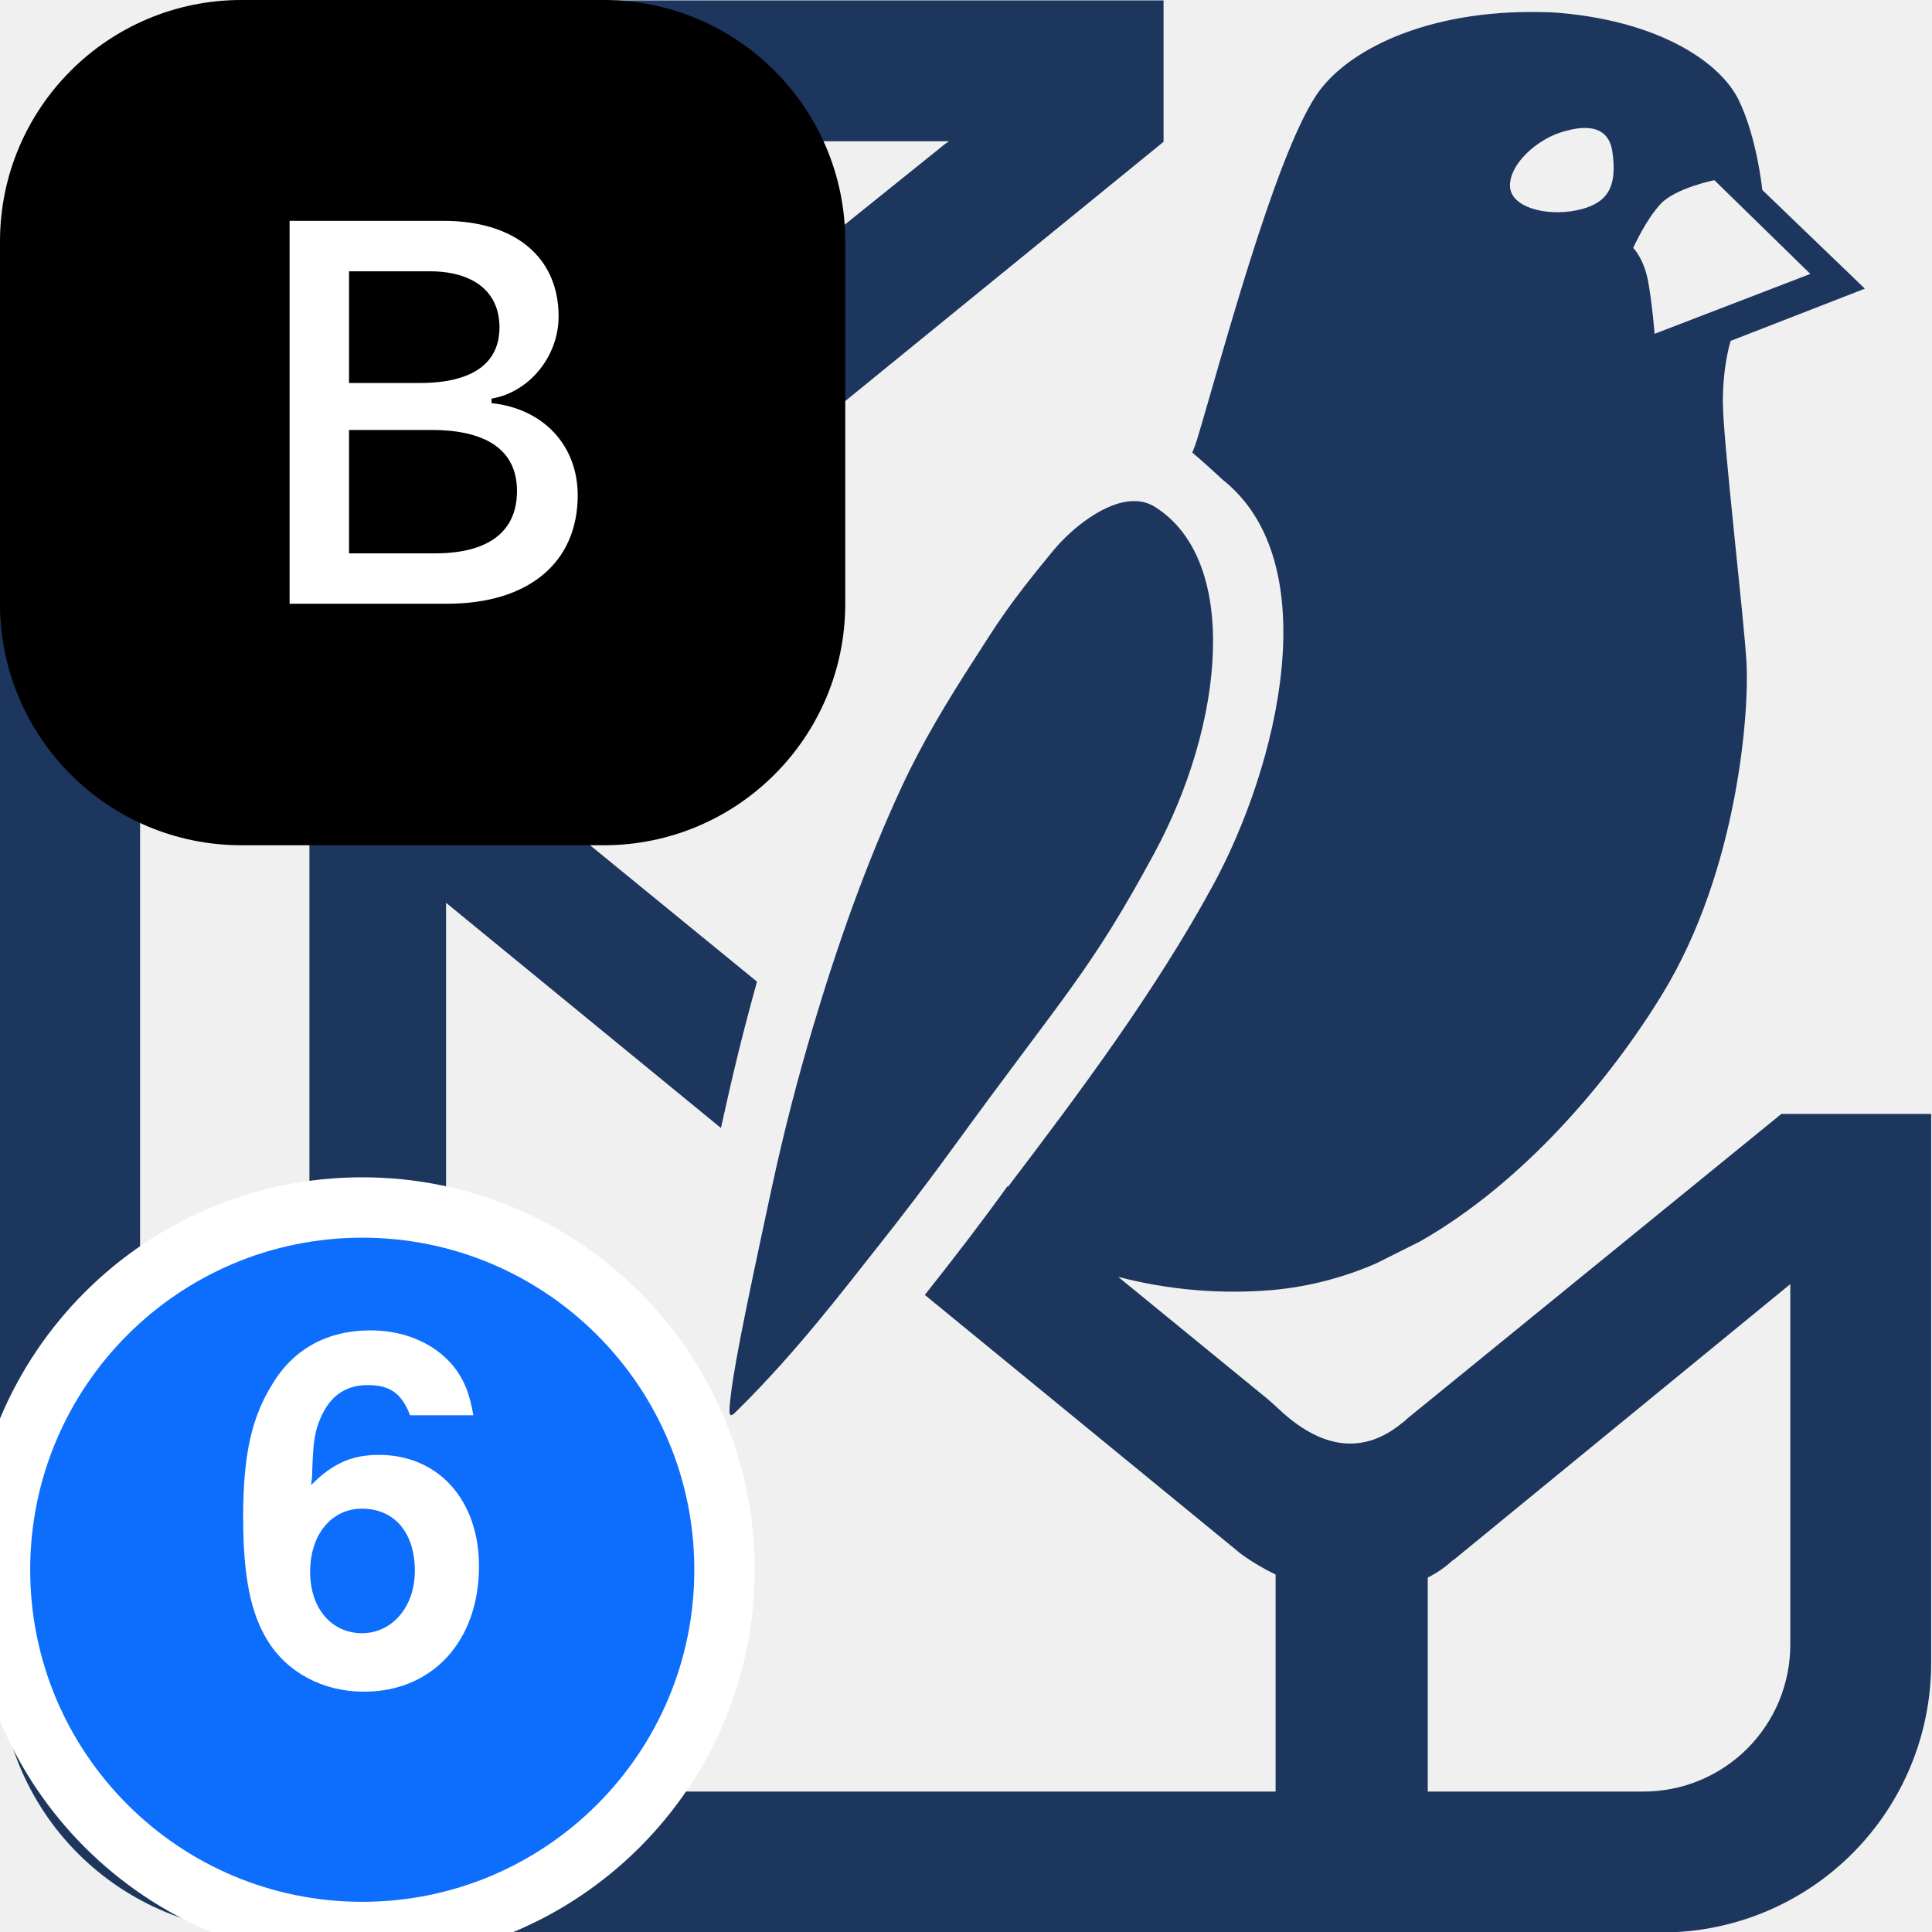
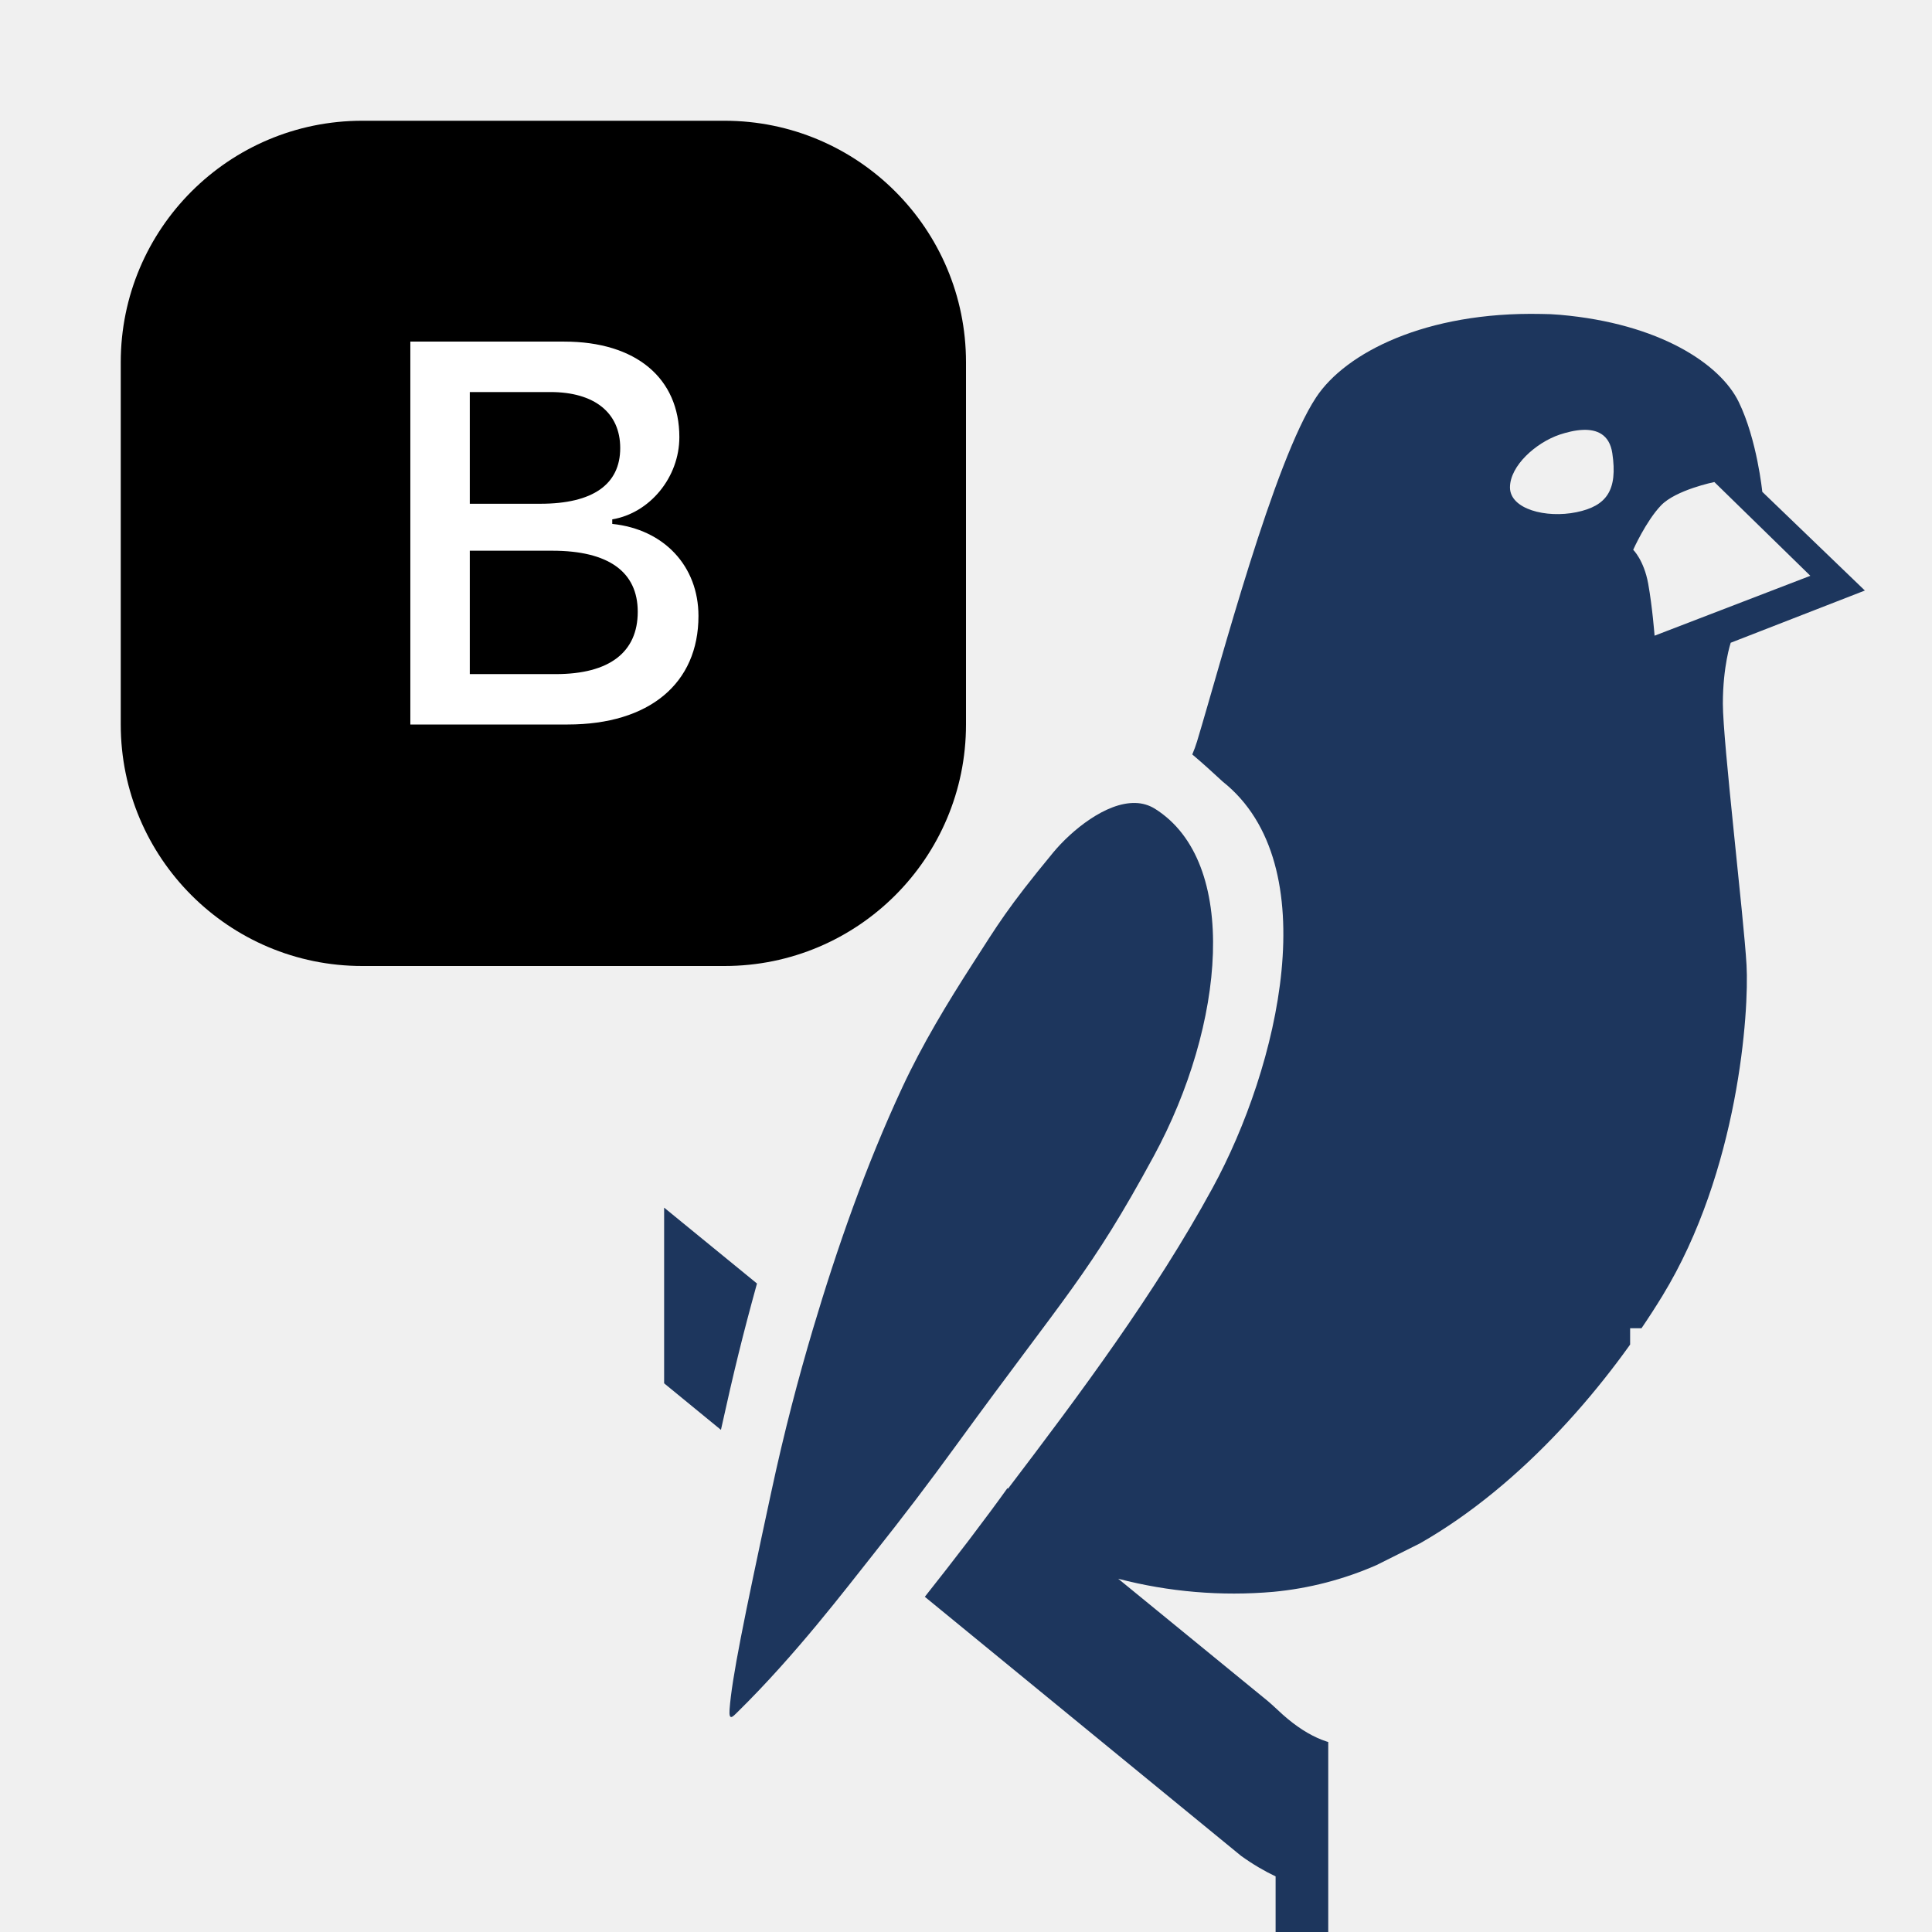
<svg xmlns="http://www.w3.org/2000/svg" width="32" height="32">
  <style>
    path.icon {
      fill: #1d365d;
    }
    rect.badge-bg {
      fill: oklch(56% 0.26 288); /* --bs-indigo-500 */
    }
    @media (prefers-color-scheme: dark) {
      path.icon {
        fill: #6a91cf;
      }
    }
    </style>
-   <path class="icon" d="M4.458.007A4.462 4.462 0 0 0-.014 4.48v23.057a4.462 4.462 0 0 0 4.472 4.471h23.057a4.462 4.462 0 0 0 4.471-4.471V18.45H29.505l-6.217 5.063v.001l-.008.011c-.02.017-.041.031-.063.049-.413.337-1.119.645-2.063-.26-.05-.049-.156-.14-.156-.14l-2.477-2.025a7.586 7.586 0 0 0 2.568.217 5.555 5.555 0 0 0 1.71-.443l.72-.36c1.719-.98 3.14-2.667 4.016-4.1 1.263-2.068 1.437-4.712 1.393-5.48-.043-.77-.392-3.702-.392-4.327s.13-1.01.13-1.01l2.222-.865-1.699-1.635s-.086-.865-.391-1.49C28.493 1.031 27.49.358 25.836.214a3.584 3.584 0 0 0-.31-.014c-1.913-.04-3.24.644-3.726 1.38-.701 1.058-1.581 4.403-1.973 5.7-.021.07-.048.142-.079.216.177.149.358.315.504.45 1.733 1.376.92 4.736-.168 6.73-.954 1.75-2.197 3.414-3.388 4.981l-.01-.008c-.18.252-.38.52-.59.797l-.068.09a64.19 64.19 0 0 1-.71.912l5.237 4.29c.194.14.386.252.573.341v3.595H7.388V14.953l4.553 3.73c.218-.988.36-1.564.597-2.424l-5.164-4.22 11.898-9.69V.007H4.458zm21.76 2.113c.226-.009.44.071.487.387.091.612-.092.874-.595.977-.504.103-1.1-.051-1.1-.411s.432-.743.825-.875c.11-.036.249-.073.384-.078zm-21.461.22h10.962l-.07.048-9.495 7.636c-.66.524-1.03 1.193-1.03 1.973 0 .033.002.065.003.097h-.002v17.58h-.368a2.432 2.432 0 0 1-2.437-2.437V4.778a2.432 2.432 0 0 1 2.437-2.437zm23.638.644 1.59 1.553-2.58.992s-.036-.475-.106-.863c-.071-.388-.248-.56-.248-.56s.212-.475.46-.734c.247-.259.884-.388.884-.388zM18.807 8.3c-.49-.015-1.062.458-1.36.817-.77.932-.922 1.202-1.332 1.838-.428.664-.839 1.344-1.172 2.06-.6 1.289-1.073 2.638-1.479 4.001-.239.805-.473 1.686-.693 2.713-.456 2.118-.65 3.074-.687 3.585-.015.205.06.112.13.045.966-.95 1.78-2.023 2.248-2.612.501-.63.925-1.189 1.368-1.798 1.832-2.52 2.22-2.846 3.28-4.8 1.18-2.174 1.426-4.87.02-5.753a.633.633 0 0 0-.323-.096zm10.846 12.968v5.969a2.432 2.432 0 0 1-2.437 2.437h-3.568V26.13c.13-.066.272-.156.406-.28l.026-.016 5.573-4.565z">
- 
-     </path>
-   <rect class="badge-bg" x="0" y="0" width="14" height="14" rx="4" />
-   <g transform="translate(1,1) scale(0.75)">
-     <path fill="#fff" d="M5.062 12h3.475c1.804 0 2.888-.908 2.888-2.396 0-1.102-.761-1.916-1.904-2.034v-.1c.832-.14 1.482-.93 1.482-1.816 0-1.3-.955-2.11-2.542-2.11H5.062zm1.313-4.875V4.658h1.78c.973 0 1.542.457 1.542 1.237 0 .802-.604 1.23-1.764 1.23zm0 3.762V8.162h1.822c1.236 0 1.887.463 1.887 1.348 0 .896-.627 1.377-1.811 1.377z" />
+   <defs>
+     <clipPath id="bird-only" clipPathUnits="userSpaceOnUse">
+       <path d="M19.5 -1L32 -1L32 17L27 17L27 18L22 22L22 27L11 27L11 12L19.5 5Z" />
+     </clipPath>
+   </defs>
+   <g transform="translate(0,5)">
+     <path class="icon" clip-path="url(#bird-only)" d="M4.458.007A4.462 4.462 0 0 0-.014 4.48v23.057a4.462 4.462 0 0 0 4.472 4.471h23.057a4.462 4.462 0 0 0 4.471-4.471V18.45H29.505l-6.217 5.063v.001l-.008.011c-.02.017-.041.031-.063.049-.413.337-1.119.645-2.063-.26-.05-.049-.156-.14-.156-.14l-2.477-2.025a7.586 7.586 0 0 0 2.568.217 5.555 5.555 0 0 0 1.71-.443l.72-.36c1.719-.98 3.14-2.667 4.016-4.1 1.263-2.068 1.437-4.712 1.393-5.48-.043-.77-.392-3.702-.392-4.327s.13-1.01.13-1.01l2.222-.865-1.699-1.635s-.086-.865-.391-1.49C28.493 1.031 27.49.358 25.836.214a3.584 3.584 0 0 0-.31-.014c-1.913-.04-3.24.644-3.726 1.38-.701 1.058-1.581 4.403-1.973 5.7-.021.07-.048.142-.079.216.177.149.358.315.504.45 1.733 1.376.92 4.736-.168 6.73-.954 1.75-2.197 3.414-3.388 4.981l-.01-.008c-.18.252-.38.52-.59.797l-.068.09a64.19 64.19 0 0 1-.71.912l5.237 4.29c.194.14.386.252.573.341v3.595H7.388V14.953l4.553 3.73c.218-.988.36-1.564.597-2.424l-5.164-4.22 11.898-9.69V.007H4.458zm21.76 2.113c.226-.009.44.071.487.387.091.612-.092.874-.595.977-.504.103-1.1-.051-1.1-.411s.432-.743.825-.875c.11-.036.249-.073.384-.078zm-21.461.22h10.962l-.07.048-9.495 7.636c-.66.524-1.03 1.193-1.03 1.973 0 .033.002.065.003.097h-.002v17.58h-.368a2.432 2.432 0 0 1-2.437-2.437V4.778a2.432 2.432 0 0 1 2.437-2.437zm23.638.644 1.59 1.553-2.58.992s-.036-.475-.106-.863c-.071-.388-.248-.56-.248-.56s.212-.475.46-.734c.247-.259.884-.388.884-.388zM18.807 8.3c-.49-.015-1.062.458-1.36.817-.77.932-.922 1.202-1.332 1.838-.428.664-.839 1.344-1.172 2.06-.6 1.289-1.073 2.638-1.479 4.001-.239.805-.473 1.686-.693 2.713-.456 2.118-.65 3.074-.687 3.585-.015.205.06.112.13.045.966-.95 1.78-2.023 2.248-2.612.501-.63.925-1.189 1.368-1.798 1.832-2.52 2.22-2.846 3.28-4.8 1.18-2.174 1.426-4.87.02-5.753a.633.633 0 0 0-.323-.096zm10.846 12.968v5.969a2.432 2.432 0 0 1-2.437 2.437h-3.568V26.13c.13-.066.272-.156.406-.28l.026-.016 5.573-4.565z" />
  </g>
-   <circle cx="6" cy="26" r="6" fill="#0d6efd" stroke="#fff" stroke-width="1" />
-   <text x="6" y="26" text-anchor="middle" dominant-baseline="central" font-family="Helvetica, Arial, sans-serif" font-size="8" font-weight="bold" fill="#fff">6</text>
+   <g transform="translate(2,2)">
+     <rect class="badge-bg" x="0" y="0" width="14" height="14" rx="4" />
+     <g transform="translate(1,1) scale(0.75)">
+       <path fill="#fff" d="M5.062 12h3.475c1.804 0 2.888-.908 2.888-2.396 0-1.102-.761-1.916-1.904-2.034v-.1c.832-.14 1.482-.93 1.482-1.816 0-1.3-.955-2.11-2.542-2.11H5.062zm1.313-4.875V4.658h1.78c.973 0 1.542.457 1.542 1.237 0 .802-.604 1.23-1.764 1.23zm0 3.762V8.162h1.822c1.236 0 1.887.463 1.887 1.348 0 .896-.627 1.377-1.811 1.377z" />
+     </g>
+   </g>
</svg>
